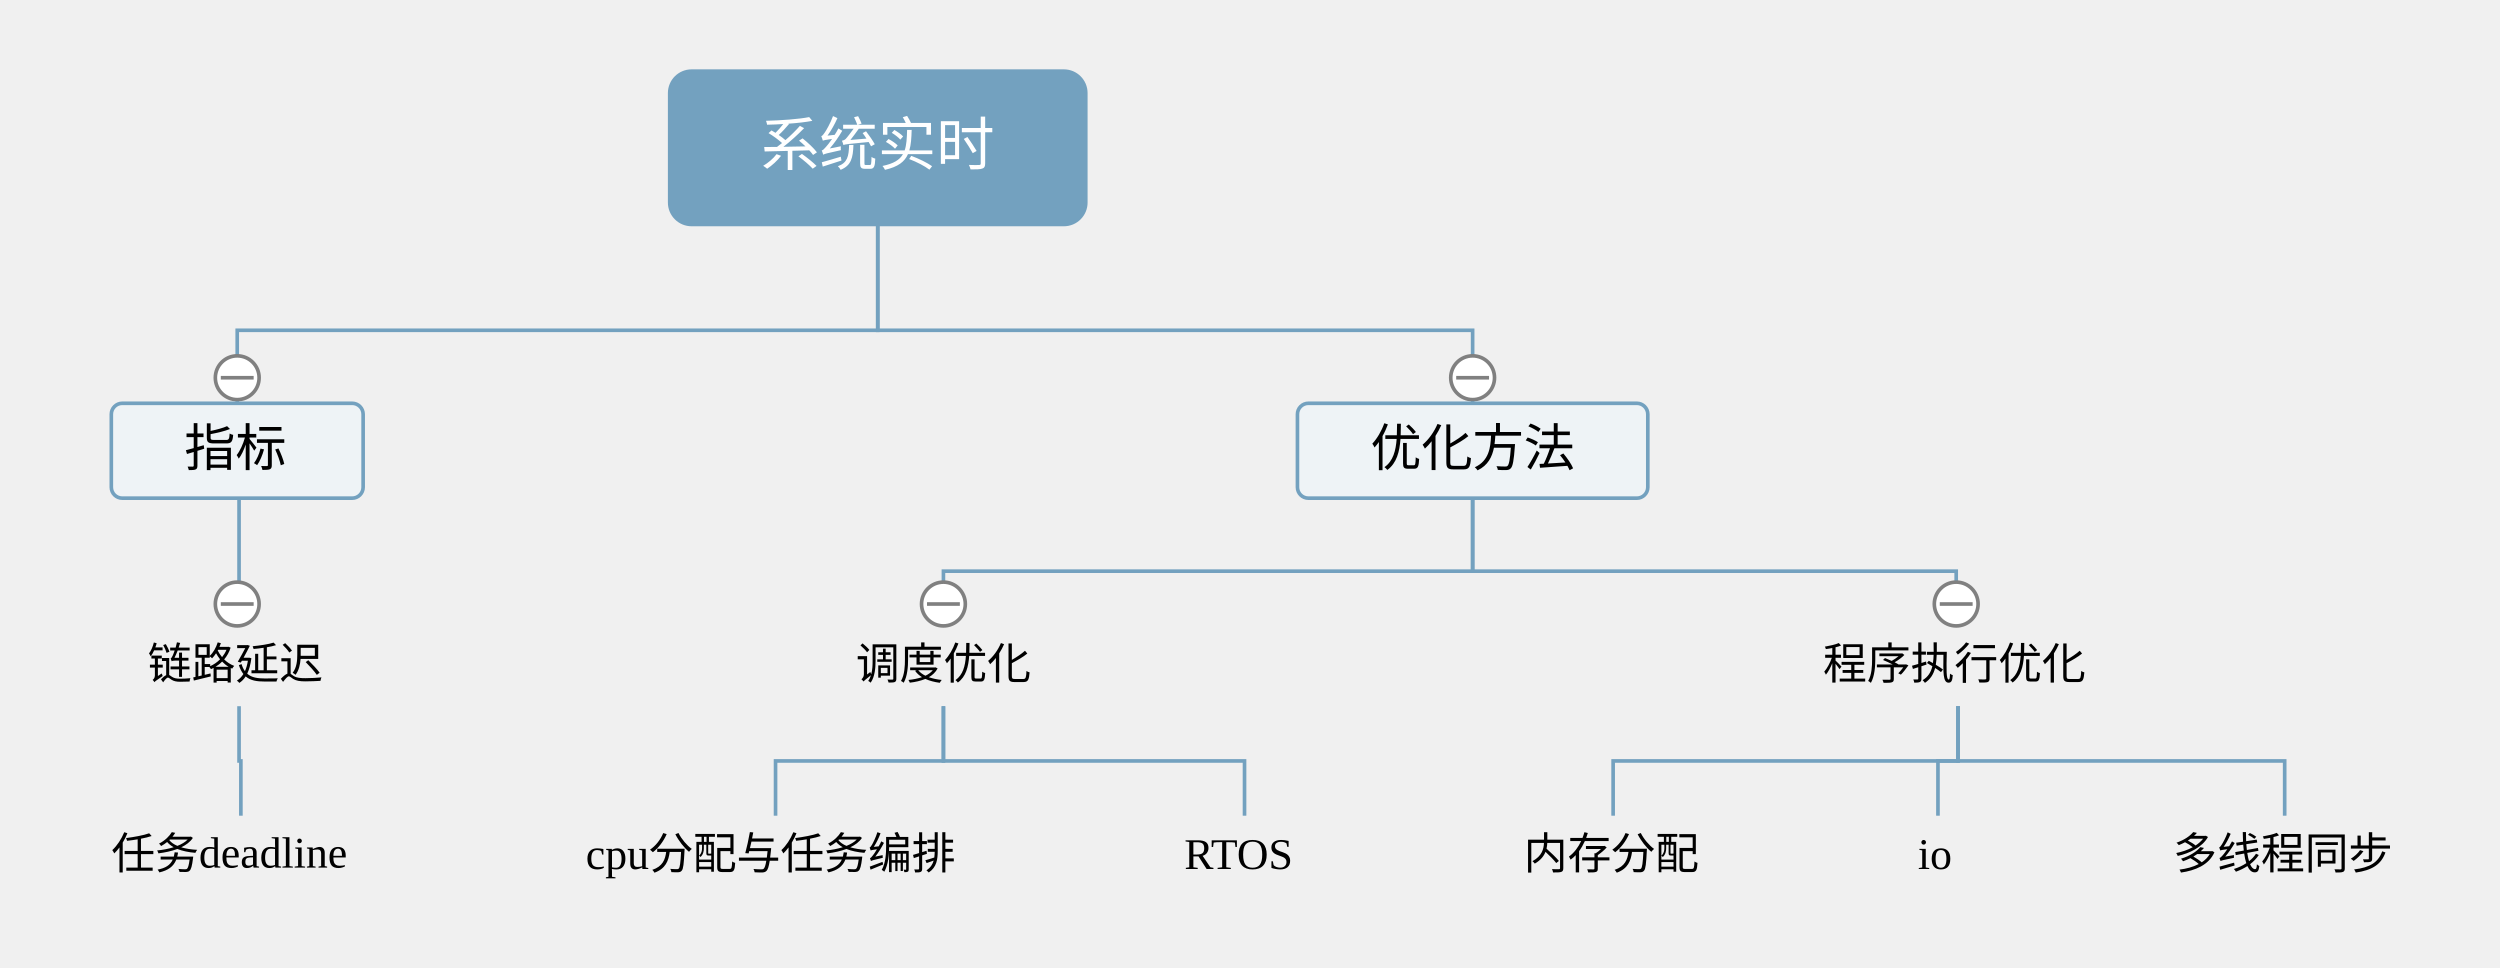
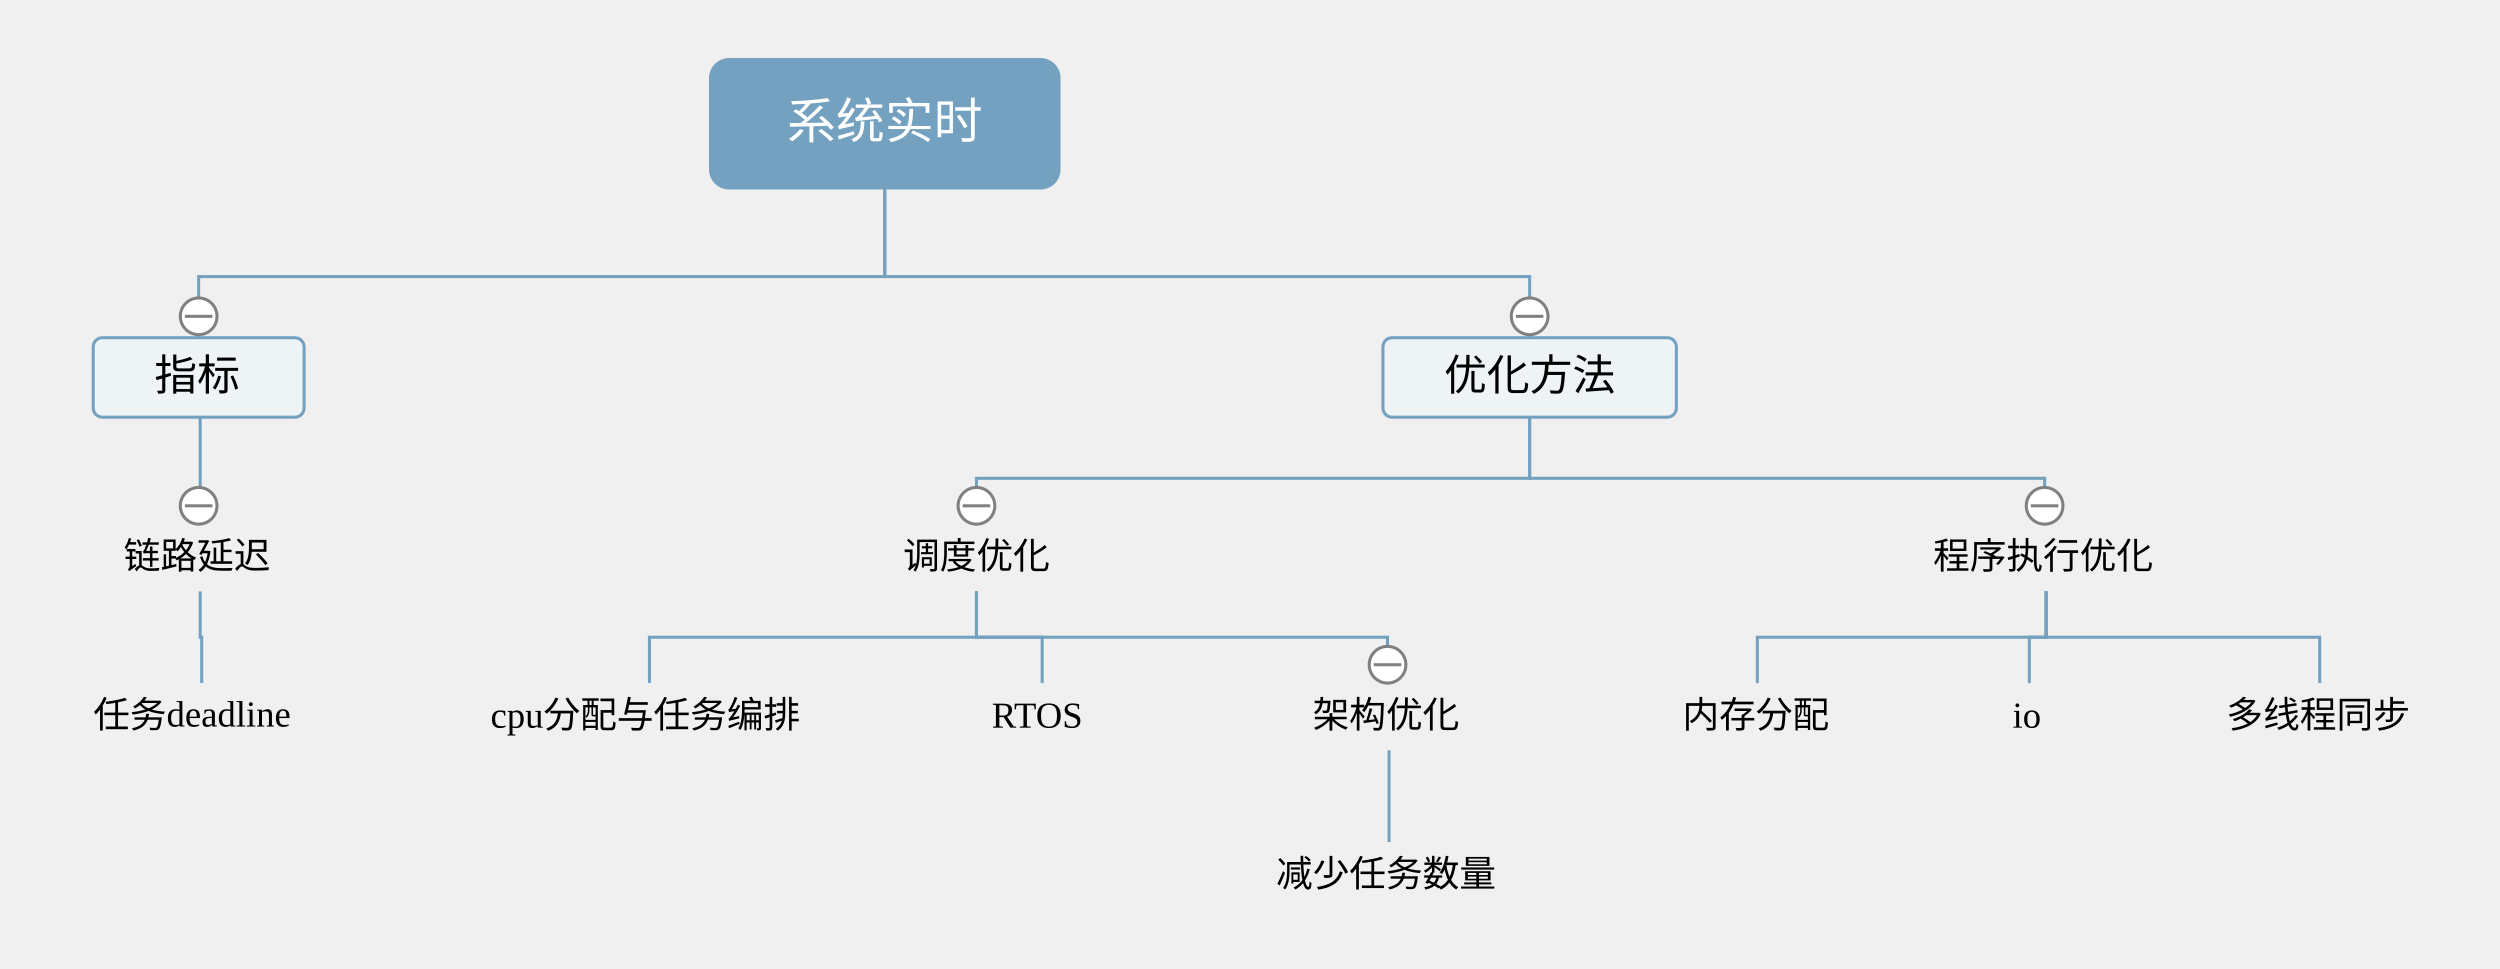
- <svg xmlns="http://www.w3.org/2000/svg" id="kity_svg_6" version="1.1" width="685" height="265" style="background: rgb(251, 251, 251); visibility: visible;" viewBox="0 0 685 265">
+ <svg xmlns="http://www.w3.org/2000/svg" id="kity_svg_6" version="1.1" width="818" height="317" style="background: rgb(251, 251, 251); visibility: visible;" viewBox="0 0 818 317">
  <defs id="kity_defs_7">
    <linearGradient id="kity_linearGradient_17" x1="0" y1="0" x2="0" y2="1">
      <stop id="kity_stop_18" offset="0" stop-color="rgb(255, 255, 255)" />
      <stop id="kity_stop_19" offset="1" stop-color="rgb(204, 204, 204)" />
    </linearGradient>
    <marker id="kity_marker_2" orient="auto" refX="6" refY="0" viewBox="-7 -7 14 14" markerWidth="7" markerHeight="7" markerUnits="userSpaceOnUse">
      <path id="kity_path_3" fill="rgb(115, 161, 191)" stroke="none" d="M6,0A6,6,0,1,1,-6,0A6,6,0,1,1,6,0" />
    </marker>
  </defs>
  <g id="kity_g_8">
    <g id="minder1" text-rendering="optimize-speed">
      <g id="minder_connect_group1">
-         <path id="kity_path_31" fill="none" stroke="rgb(115, 161, 191)" stroke-width="1" d="M240.5,60.5v30h-175.5V110.5" />
-         <path id="kity_path_63" fill="none" stroke="rgb(115, 161, 191)" stroke-width="1" d="M240.5,60.5v30h163V110.5" />
+         <path id="kity_path_31" fill="none" stroke="rgb(115, 161, 191)" stroke-width="1" d="M289.5,60.5v30h-224.5V110.5" />
+         <path id="kity_path_63" fill="none" stroke="rgb(115, 161, 191)" stroke-width="1" d="M289.5,60.5v30h211V110.5" />
        <path id="kity_path_71" fill="none" stroke="rgb(115, 161, 191)" stroke-width="1" d="M65.5,136.5v20h0V171.5" />
        <path id="kity_path_79" fill="none" stroke="rgb(115, 161, 191)" stroke-width="1" d="M65.5,193.5v15h0.5V223.5" />
-         <path id="kity_path_87" fill="none" stroke="rgb(115, 161, 191)" stroke-width="1" d="M403.5,136.5v20h-145V171.5" />
-         <path id="kity_path_95" fill="none" stroke="rgb(115, 161, 191)" stroke-width="1" d="M403.5,136.5v20h132.5V171.5" />
-         <path id="kity_path_103" fill="none" stroke="rgb(115, 161, 191)" stroke-width="1" d="M258.5,193.5v15h-46V223.5" />
-         <path id="kity_path_111" fill="none" stroke="rgb(115, 161, 191)" stroke-width="1" d="M258.5,193.5v15h82.5V223.5" />
-         <path id="kity_path_119" fill="none" stroke="rgb(115, 161, 191)" stroke-width="1" d="M536.5,193.5v15h-94.5V223.5" />
-         <path id="kity_path_127" fill="none" stroke="rgb(115, 161, 191)" stroke-width="1" d="M536.5,193.5v15h-5.5V223.5" />
-         <path id="kity_path_135" fill="none" stroke="rgb(115, 161, 191)" stroke-width="1" d="M536.5,193.5v15h89.5V223.5" />
+         <path id="kity_path_87" fill="none" stroke="rgb(115, 161, 191)" stroke-width="1" d="M500.5,136.5v20h-181V171.5" />
+         <path id="kity_path_95" fill="none" stroke="rgb(115, 161, 191)" stroke-width="1" d="M500.5,136.5v20h168.5V171.5" />
+         <path id="kity_path_103" fill="none" stroke="rgb(115, 161, 191)" stroke-width="1" d="M319.5,193.5v15h-107V223.5" />
+         <path id="kity_path_111" fill="none" stroke="rgb(115, 161, 191)" stroke-width="1" d="M319.5,193.5v15h21.5V223.5" />
+         <path id="kity_path_119" fill="none" stroke="rgb(115, 161, 191)" stroke-width="1" d="M669.5,193.5v15h-94.5V223.5" />
+         <path id="kity_path_127" fill="none" stroke="rgb(115, 161, 191)" stroke-width="1" d="M669.5,193.5v15h-5.5V223.5" />
+         <path id="kity_path_135" fill="none" stroke="rgb(115, 161, 191)" stroke-width="1" d="M669.5,193.5v15h89.5V223.5" />
+         <path id="kity_path_143" fill="none" stroke="rgb(115, 161, 191)" stroke-width="1" d="M319.5,193.5v15h134.5V223.5" />
+         <path id="kity_path_151" fill="none" stroke="rgb(115, 161, 191)" stroke-width="1" d="M454.5,245.5v15h0V275.5" />
      </g>
      <g id="minder_node1">
-         <path id="node_outline1" fill="rgb(115, 161, 191)" stroke="rgb(115, 161, 191)" d="M189.5,20.5h102a5,5,0,0,1,5,5v30a5,5,0,0,1,-5,5h-102a5,5,0,0,1,-5,-5v-30a5,5,0,0,1,5,-5z" stroke-width="3" />
+         <path id="node_outline1" fill="rgb(115, 161, 191)" stroke="rgb(115, 161, 191)" d="M238.5,20.5h102a5,5,0,0,1,5,5v30a5,5,0,0,1,-5,5h-102a5,5,0,0,1,-5,-5v-30a5,5,0,0,1,5,-5z" stroke-width="3" />
        <g id="node_text1" fill="white">
-           <text id="kity_text_22" text-rendering="inherit" font-size="16" dy=".8em" y="32.5" x="208.5">系统实时</text>
+           <text id="kity_text_22" text-rendering="inherit" font-size="16" dy=".8em" y="32.5" x="257.5">系统实时</text>
        </g>
      </g>
      <g id="kity_g_12">
-         <path id="kity_path_13" fill="none" stroke="none" d="M208.5,40.5h0v0h0z" />
+         <path id="kity_path_13" fill="none" stroke="none" d="M257.5,40.5h0v0h0z" />
      </g>
      <g id="kity_g_14">
-         <path id="kity_path_15" fill="none" stroke="none" d="M208.5,40.5h0v0h0z" />
+         <path id="kity_path_15" fill="none" stroke="none" d="M257.5,40.5h0v0h0z" />
        <path id="kity_path_16" fill="none" stroke="none" />
      </g>
      <g id="minder_node2">
        <g id="node_expander1" style="cursor: pointer;">
          <path id="kity_path_36" fill="white" stroke="gray" d="M71,103.5A6,6,0,1,1,59,103.5A6,6,0,1,1,71,103.5" />
          <path id="kity_path_37" fill="none" stroke="gray" d="M60.5,103.5L69.5,103.5" />
        </g>
        <path id="node_outline2" fill="rgb(238, 243, 246)" stroke="rgb(115, 161, 191)" d="M33.5,110.5h63a3,3,0,0,1,3,3v20a3,3,0,0,1,-3,3h-63a3,3,0,0,1,-3,-3v-20a3,3,0,0,1,3,-3z" stroke-width="1" />
        <g id="node_text2" fill="black">
          <text id="kity_text_33" text-rendering="inherit" font-size="14" dy=".8em" y="116.5" x="50.5">指标</text>
        </g>
      </g>
      <g id="minder_node6">
        <g id="node_expander5" style="cursor: pointer;">
-           <path id="kity_path_68" fill="white" stroke="gray" d="M409.5,103.5A6,6,0,1,1,397.5,103.5A6,6,0,1,1,409.5,103.5" />
-           <path id="kity_path_69" fill="none" stroke="gray" d="M399,103.5L408,103.5" />
+           <path id="kity_path_68" fill="white" stroke="gray" d="M506.5,103.5A6,6,0,1,1,494.5,103.5A6,6,0,1,1,506.5,103.5" />
+           <path id="kity_path_69" fill="none" stroke="gray" d="M496,103.5L505,103.5" />
        </g>
-         <path id="node_outline6" fill="rgb(238, 243, 246)" stroke="rgb(115, 161, 191)" d="M358.5,110.5h90a3,3,0,0,1,3,3v20a3,3,0,0,1,-3,3h-90a3,3,0,0,1,-3,-3v-20a3,3,0,0,1,3,-3z" stroke-width="1" />
+         <path id="node_outline6" fill="rgb(238, 243, 246)" stroke="rgb(115, 161, 191)" d="M455.5,110.5h90a3,3,0,0,1,3,3v20a3,3,0,0,1,-3,3h-90a3,3,0,0,1,-3,-3v-20a3,3,0,0,1,3,-3z" stroke-width="1" />
        <g id="node_text6" fill="black">
-           <text id="kity_text_65" text-rendering="inherit" font-size="14" dy=".8em" y="116.5" x="375.5">优化方法</text>
+           <text id="kity_text_65" text-rendering="inherit" font-size="14" dy=".8em" y="116.5" x="472.5">优化方法</text>
        </g>
      </g>
      <g id="minder_node7">
        <g id="node_expander6" style="cursor: pointer;">
          <path id="kity_path_76" fill="white" stroke="gray" d="M71,165.5A6,6,0,1,1,59,165.5A6,6,0,1,1,71,165.5" />
          <path id="kity_path_77" fill="none" stroke="gray" d="M60.5,165.5L69.5,165.5" />
        </g>
        <path id="node_outline7" fill="none" stroke="none" d="M35.5,171.5h59a5,5,0,0,1,5,5v12a5,5,0,0,1,-5,5h-59a5,5,0,0,1,-5,-5v-12a5,5,0,0,1,5,-5z" stroke-width="3" />
        <g id="node_text7" fill="black">
          <text id="kity_text_73" text-rendering="inherit" font-size="12" dy=".8em" y="176.5" x="40.5">链路延迟</text>
        </g>
      </g>
      <g id="minder_node8">
        <g id="node_expander7" style="cursor: pointer;" display="none">
          <path id="kity_path_84" fill="white" stroke="gray" d="M71.5,217.5A6,6,0,1,1,59.5,217.5A6,6,0,1,1,71.5,217.5" />
          <path id="kity_path_85" fill="none" stroke="gray" />
        </g>
        <path id="node_outline8" fill="none" stroke="none" d="M25.5,223.5h80a5,5,0,0,1,5,5v12a5,5,0,0,1,-5,5h-80a5,5,0,0,1,-5,-5v-12a5,5,0,0,1,5,-5z" stroke-width="3" />
        <g id="node_text8" fill="black">
          <text id="kity_text_81" text-rendering="inherit" font-size="12" dy=".8em" y="228.5" x="30.5">任务deadline</text>
        </g>
      </g>
      <g id="minder_node9">
        <g id="node_expander8" style="cursor: pointer;">
-           <path id="kity_path_92" fill="white" stroke="gray" d="M264.5,165.5A6,6,0,1,1,252.5,165.5A6,6,0,1,1,264.5,165.5" />
-           <path id="kity_path_93" fill="none" stroke="gray" d="M254,165.5L263,165.5" />
+           <path id="kity_path_92" fill="white" stroke="gray" d="M325.5,165.5A6,6,0,1,1,313.5,165.5A6,6,0,1,1,325.5,165.5" />
+           <path id="kity_path_93" fill="none" stroke="gray" d="M315,165.5L324,165.5" />
        </g>
-         <path id="node_outline9" fill="none" stroke="none" d="M229.5,171.5h58a5,5,0,0,1,5,5v12a5,5,0,0,1,-5,5h-58a5,5,0,0,1,-5,-5v-12a5,5,0,0,1,5,-5z" stroke-width="3" />
+         <path id="node_outline9" fill="none" stroke="none" d="M290.5,171.5h58a5,5,0,0,1,5,5v12a5,5,0,0,1,-5,5h-58a5,5,0,0,1,-5,-5v-12a5,5,0,0,1,5,-5z" stroke-width="3" />
        <g id="node_text9" fill="black">
-           <text id="kity_text_89" text-rendering="inherit" font-size="12" dy=".8em" y="176.5" x="234.5">调度优化</text>
+           <text id="kity_text_89" text-rendering="inherit" font-size="12" dy=".8em" y="176.5" x="295.5">调度优化</text>
        </g>
      </g>
      <g id="minder_node10">
        <g id="node_expander9" style="cursor: pointer;">
-           <path id="kity_path_100" fill="white" stroke="gray" d="M542,165.5A6,6,0,1,1,530,165.5A6,6,0,1,1,542,165.5" />
-           <path id="kity_path_101" fill="none" stroke="gray" d="M531.5,165.5L540.5,165.5" />
+           <path id="kity_path_100" fill="white" stroke="gray" d="M675,165.5A6,6,0,1,1,663,165.5A6,6,0,1,1,675,165.5" />
+           <path id="kity_path_101" fill="none" stroke="gray" d="M664.5,165.5L673.5,165.5" />
        </g>
-         <path id="node_outline10" fill="none" stroke="none" d="M494.5,171.5h83a5,5,0,0,1,5,5v12a5,5,0,0,1,-5,5h-83a5,5,0,0,1,-5,-5v-12a5,5,0,0,1,5,-5z" stroke-width="3" />
+         <path id="node_outline10" fill="none" stroke="none" d="M627.5,171.5h83a5,5,0,0,1,5,5v12a5,5,0,0,1,-5,5h-83a5,5,0,0,1,-5,-5v-12a5,5,0,0,1,5,-5z" stroke-width="3" />
        <g id="node_text10" fill="black">
-           <text id="kity_text_97" text-rendering="inherit" font-size="12" dy=".8em" y="176.5" x="499.5">程序执行优化</text>
+           <text id="kity_text_97" text-rendering="inherit" font-size="12" dy=".8em" y="176.5" x="632.5">程序执行优化</text>
        </g>
      </g>
      <g id="minder_node11">
        <g id="node_expander10" style="cursor: pointer;" display="none">
          <path id="kity_path_108" fill="white" stroke="gray" d="M218.5,217.5A6,6,0,1,1,206.5,217.5A6,6,0,1,1,218.5,217.5" />
          <path id="kity_path_109" fill="none" stroke="gray" />
        </g>
        <path id="node_outline11" fill="none" stroke="none" d="M155.5,223.5h114a5,5,0,0,1,5,5v12a5,5,0,0,1,-5,5h-114a5,5,0,0,1,-5,-5v-12a5,5,0,0,1,5,-5z" stroke-width="3" />
        <g id="node_text11" fill="black">
          <text id="kity_text_105" text-rendering="inherit" font-size="12" dy=".8em" y="228.5" x="160.5">cpu分配与任务编排</text>
        </g>
      </g>
      <g id="minder_node12">
        <g id="node_expander11" style="cursor: pointer;" display="none">
          <path id="kity_path_116" fill="white" stroke="gray" d="M347,217.5A6,6,0,1,1,335,217.5A6,6,0,1,1,347,217.5" />
          <path id="kity_path_117" fill="none" stroke="gray" />
        </g>
        <path id="node_outline12" fill="none" stroke="none" d="M319.5,223.5h43a5,5,0,0,1,5,5v12a5,5,0,0,1,-5,5h-43a5,5,0,0,1,-5,-5v-12a5,5,0,0,1,5,-5z" stroke-width="3" />
        <g id="node_text12" fill="black">
          <text id="kity_text_113" text-rendering="inherit" font-size="12" dy=".8em" y="228.5" x="324.5">RTOS</text>
        </g>
      </g>
      <g id="minder_node13">
        <g id="node_expander12" style="cursor: pointer;" display="none">
-           <path id="kity_path_124" fill="white" stroke="gray" d="M447.5,217.5A6,6,0,1,1,435.5,217.5A6,6,0,1,1,447.5,217.5" />
+           <path id="kity_path_124" fill="white" stroke="gray" d="M580.5,217.5A6,6,0,1,1,568.5,217.5A6,6,0,1,1,580.5,217.5" />
          <path id="kity_path_125" fill="none" stroke="gray" />
        </g>
-         <path id="node_outline13" fill="none" stroke="none" d="M412.5,223.5h58a5,5,0,0,1,5,5v12a5,5,0,0,1,-5,5h-58a5,5,0,0,1,-5,-5v-12a5,5,0,0,1,5,-5z" stroke-width="3" />
+         <path id="node_outline13" fill="none" stroke="none" d="M545.5,223.5h58a5,5,0,0,1,5,5v12a5,5,0,0,1,-5,5h-58a5,5,0,0,1,-5,-5v-12a5,5,0,0,1,5,-5z" stroke-width="3" />
        <g id="node_text13" fill="black">
-           <text id="kity_text_121" text-rendering="inherit" font-size="12" dy=".8em" y="228.5" x="417.5">内存分配</text>
+           <text id="kity_text_121" text-rendering="inherit" font-size="12" dy=".8em" y="228.5" x="550.5">内存分配</text>
        </g>
      </g>
      <g id="minder_node14">
        <g id="node_expander13" style="cursor: pointer;" display="none">
-           <path id="kity_path_132" fill="white" stroke="gray" d="M536.5,217.5A6,6,0,1,1,524.5,217.5A6,6,0,1,1,536.5,217.5" />
+           <path id="kity_path_132" fill="white" stroke="gray" d="M669.5,217.5A6,6,0,1,1,657.5,217.5A6,6,0,1,1,669.5,217.5" />
          <path id="kity_path_133" fill="none" stroke="gray" />
        </g>
-         <path id="node_outline14" fill="none" stroke="none" d="M520.5,223.5h20a5,5,0,0,1,5,5v12a5,5,0,0,1,-5,5h-20a5,5,0,0,1,-5,-5v-12a5,5,0,0,1,5,-5z" stroke-width="3" />
+         <path id="node_outline14" fill="none" stroke="none" d="M653.5,223.5h20a5,5,0,0,1,5,5v12a5,5,0,0,1,-5,5h-20a5,5,0,0,1,-5,-5v-12a5,5,0,0,1,5,-5z" stroke-width="3" />
        <g id="node_text14" fill="black">
-           <text id="kity_text_129" text-rendering="inherit" font-size="12" dy=".8em" y="228.5" x="525.5">io</text>
+           <text id="kity_text_129" text-rendering="inherit" font-size="12" dy=".8em" y="228.5" x="658.5">io</text>
        </g>
      </g>
      <g id="minder_node15">
        <g id="node_expander14" style="cursor: pointer;" display="none">
-           <path id="kity_path_140" fill="white" stroke="gray" d="M631.5,217.5A6,6,0,1,1,619.5,217.5A6,6,0,1,1,631.5,217.5" />
+           <path id="kity_path_140" fill="white" stroke="gray" d="M764.5,217.5A6,6,0,1,1,752.5,217.5A6,6,0,1,1,764.5,217.5" />
          <path id="kity_path_141" fill="none" stroke="gray" />
        </g>
-         <path id="node_outline15" fill="none" stroke="none" d="M590.5,223.5h70a5,5,0,0,1,5,5v12a5,5,0,0,1,-5,5h-70a5,5,0,0,1,-5,-5v-12a5,5,0,0,1,5,-5z" stroke-width="3" />
+         <path id="node_outline15" fill="none" stroke="none" d="M723.5,223.5h70a5,5,0,0,1,5,5v12a5,5,0,0,1,-5,5h-70a5,5,0,0,1,-5,-5v-12a5,5,0,0,1,5,-5z" stroke-width="3" />
        <g id="node_text15" fill="black">
-           <text id="kity_text_137" text-rendering="inherit" font-size="12" dy=".8em" y="228.5" x="595.5">多线程同步</text>
+           <text id="kity_text_137" text-rendering="inherit" font-size="12" dy=".8em" y="228.5" x="728.5">多线程同步</text>
+         </g>
+       </g>
+       <g id="minder_node16">
+         <g id="node_expander15" style="cursor: pointer;">
+           <path id="kity_path_148" fill="white" stroke="gray" d="M460,217.5A6,6,0,1,1,448,217.5A6,6,0,1,1,460,217.5" />
+           <path id="kity_path_149" fill="none" stroke="gray" d="M449.5,217.5L458.5,217.5" />
+         </g>
+         <path id="node_outline16" fill="none" stroke="none" d="M424.5,223.5h59a5,5,0,0,1,5,5v12a5,5,0,0,1,-5,5h-59a5,5,0,0,1,-5,-5v-12a5,5,0,0,1,5,-5z" stroke-width="3" />
+         <g id="node_text16" fill="black">
+           <text id="kity_text_145" text-rendering="inherit" font-size="12" dy=".8em" y="228.5" x="429.5">架构优化</text>
+         </g>
+       </g>
+       <g id="minder_node17">
+         <g id="node_expander16" style="cursor: pointer;" display="none">
+           <path id="kity_path_156" fill="white" stroke="gray" d="M460,269.5A6,6,0,1,1,448,269.5A6,6,0,1,1,460,269.5" />
+           <path id="kity_path_157" fill="none" stroke="gray" />
+         </g>
+         <path id="node_outline17" fill="none" stroke="none" d="M412.5,275.5h83a5,5,0,0,1,5,5v12a5,5,0,0,1,-5,5h-83a5,5,0,0,1,-5,-5v-12a5,5,0,0,1,5,-5z" stroke-width="3" />
+         <g id="node_text17" fill="black">
+           <text id="kity_text_153" text-rendering="inherit" font-size="12" dy=".8em" y="280.5" x="417.5">减少任务数量</text>
        </g>
      </g>
    </g>
  </g>
</svg>
